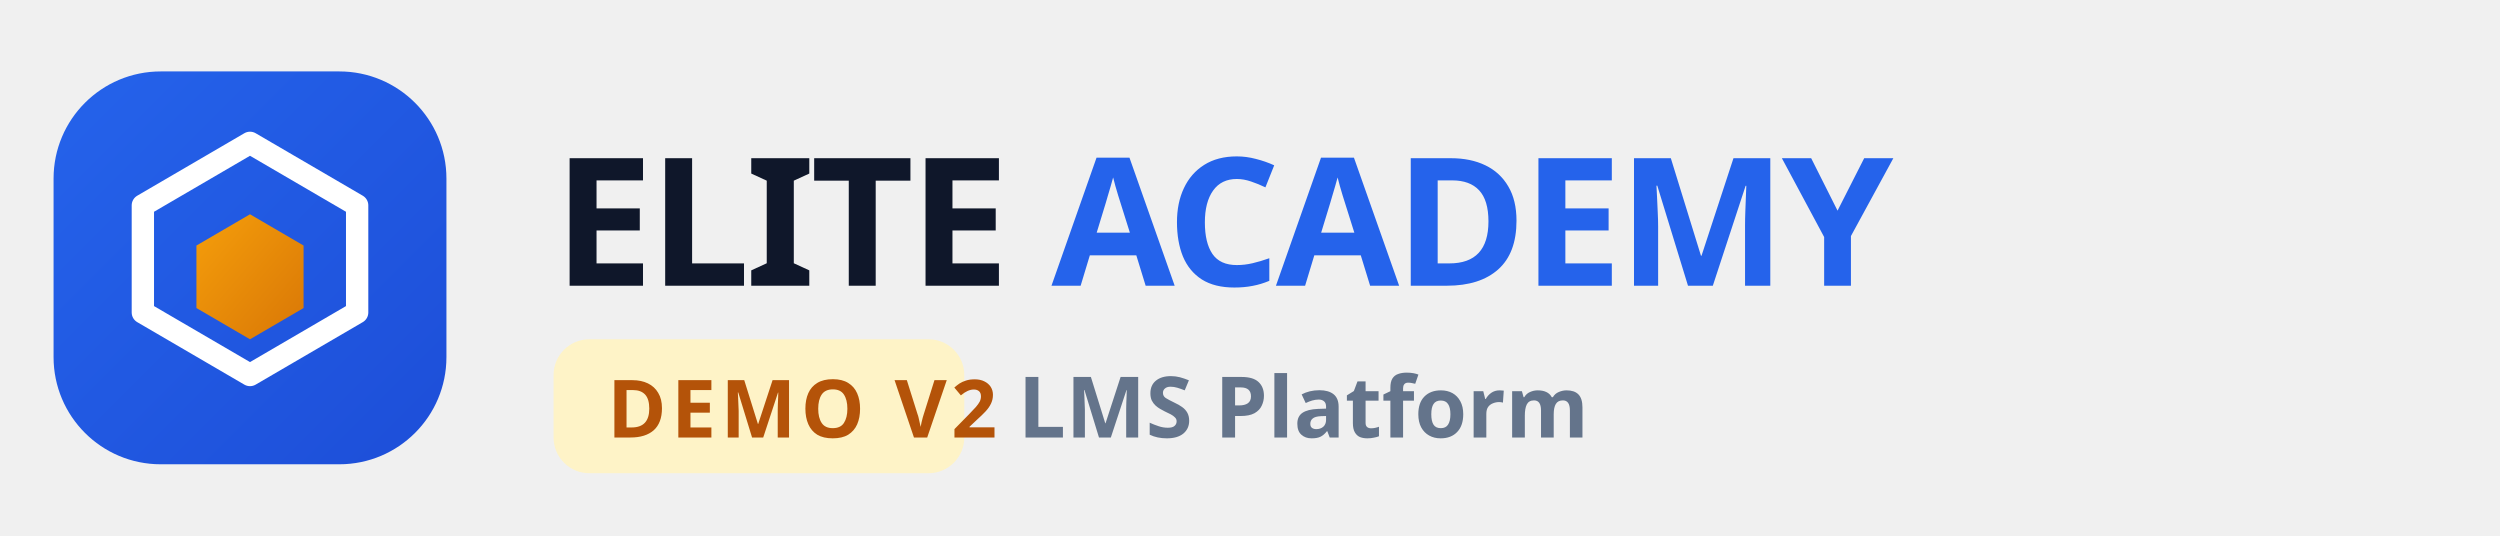
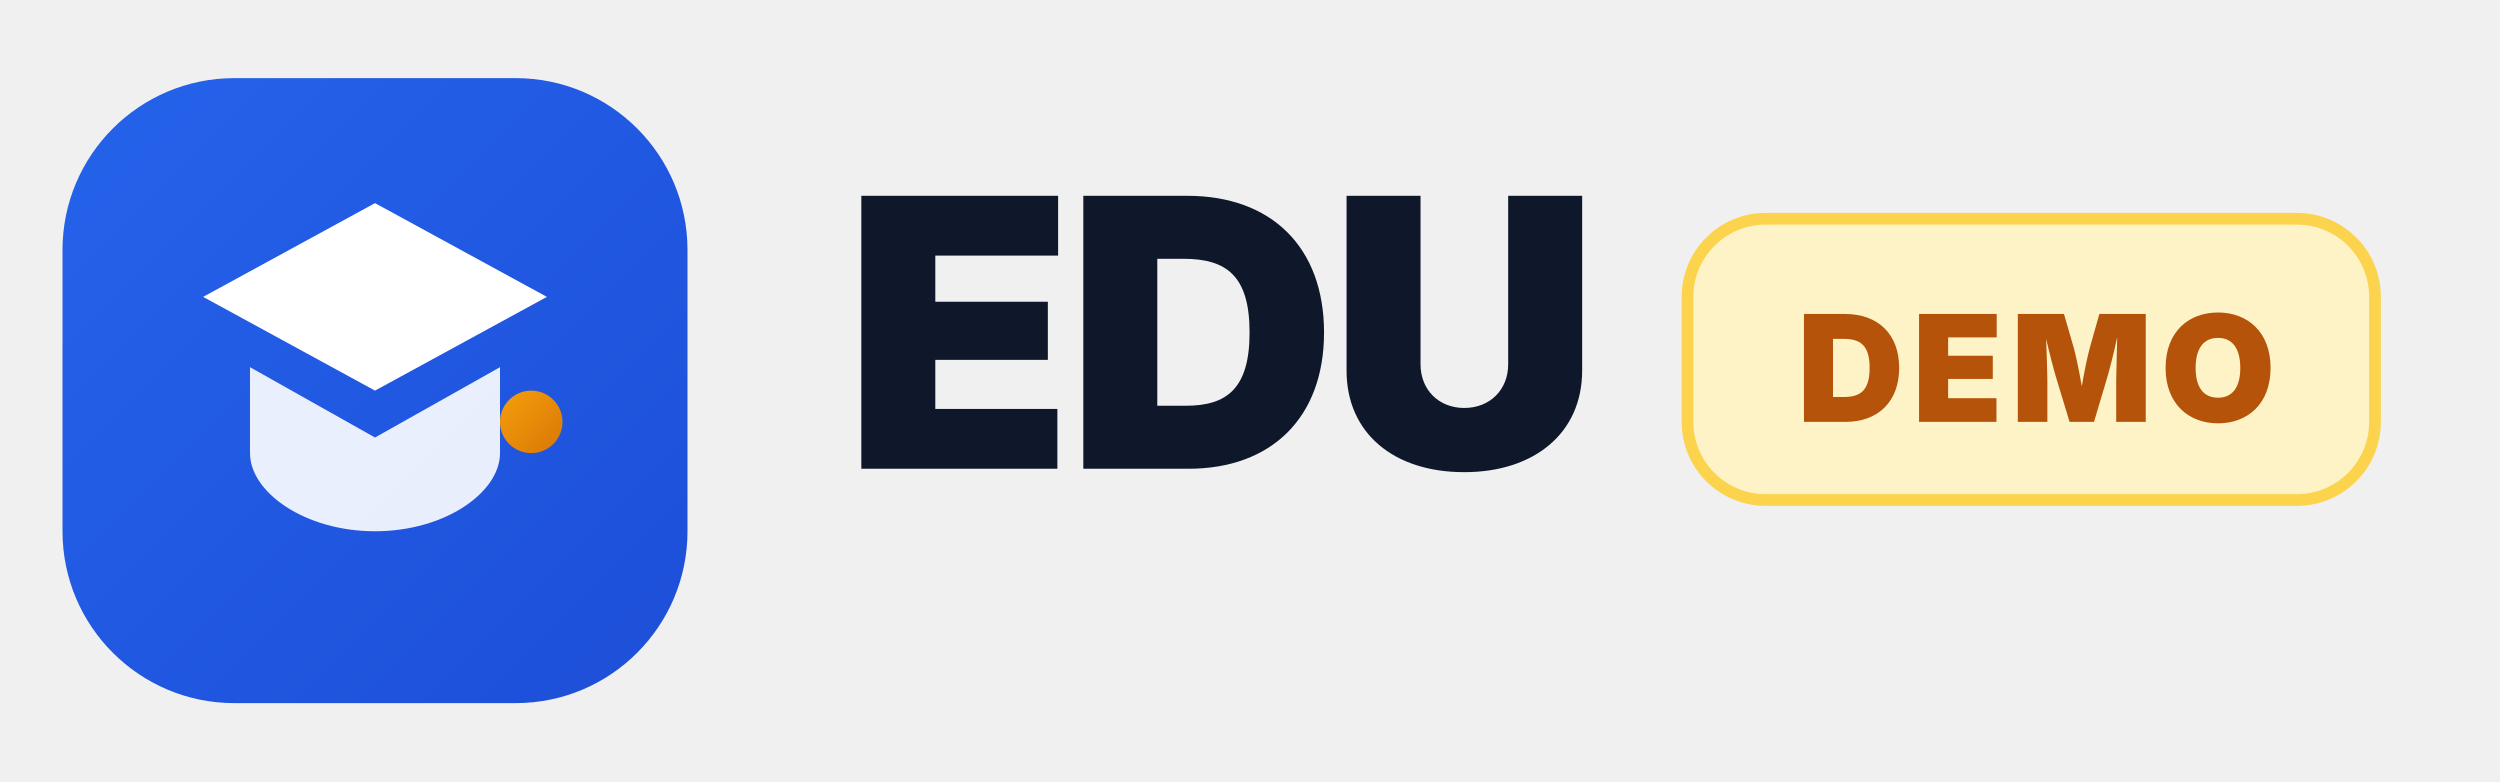
- <svg xmlns="http://www.w3.org/2000/svg" viewBox="0 0 280 60" fill="none">
+ <svg xmlns="http://www.w3.org/2000/svg" viewBox="0 0 160 50" fill="none">
  <defs>
-     <linearGradient id="grad-primary" x1="0%" y1="0%" x2="100%" y2="100%">
+     <linearGradient id="edu-grad-primary" x1="0%" y1="0%" x2="100%" y2="100%">
      <stop offset="0%" stop-color="#2563eb" />
      <stop offset="100%" stop-color="#1d4ed8" />
    </linearGradient>
-     <linearGradient id="grad-accent" x1="0%" y1="0%" x2="100%" y2="100%">
+     <linearGradient id="edu-grad-accent" x1="0%" y1="0%" x2="100%" y2="100%">
      <stop offset="0%" stop-color="#f59e0b" />
      <stop offset="100%" stop-color="#d97706" />
    </linearGradient>
  </defs>
-   <rect x="6" y="8" width="44" height="44" rx="12" fill="url(#grad-primary)" />
-   <path d="M28 16L40 23V35L28 42L16 35V23L28 16Z" stroke="white" stroke-width="2.5" stroke-linejoin="round" />
-   <path d="M28 24L34 27.5V34.5L28 38L22 34.5V27.5L28 24Z" fill="url(#grad-accent)" />
-   <text x="62" y="32" font-family="'Cairo', system-ui, sans-serif" font-size="20" font-weight="900" fill="#0f172a" letter-spacing="-0.5">ELITE <tspan fill="#2563eb">ACADEMY</tspan>
-   </text>
-   <rect x="62" y="38" width="46" height="15" rx="4" fill="#fef3c7" />
-   <text x="68" y="49" font-family="'Cairo', system-ui, sans-serif" font-size="9" font-weight="800" fill="#b45309" letter-spacing="0.5">DEMO V2</text>
-   <text x="114" y="49" font-family="'Cairo', system-ui, sans-serif" font-size="9.5" font-weight="600" fill="#64748b">LMS Platform</text>
+   <rect x="4" y="5" width="40" height="40" rx="11" fill="url(#edu-grad-primary)" />
+   <path d="M24 13L35 19L24 25L13 19L24 13Z" fill="white" />
+   <path d="M16 23.5V29C16 31.5 19.5 34 24 34C28.5 34 32 31.5 32 29V23.5L24 28L16 23.5Z" fill="white" fill-opacity="0.9" />
+   <circle cx="34" cy="27" r="2" fill="url(#edu-grad-accent)" />
+   <text x="54" y="30" font-family="'Cairo', system-ui, -apple-system, sans-serif" font-size="24" font-weight="900" fill="#0f172a" letter-spacing="-0.5">EDU</text>
+   <rect x="108" y="14" width="44" height="18" rx="5" fill="#fef3c7" stroke="#fcd34d" stroke-width="0.75" />
+   <text x="115" y="27" font-family="'Cairo', system-ui, -apple-system, sans-serif" font-size="9.5" font-weight="900" fill="#b45309" letter-spacing="0.5">DEMO</text>
</svg>
